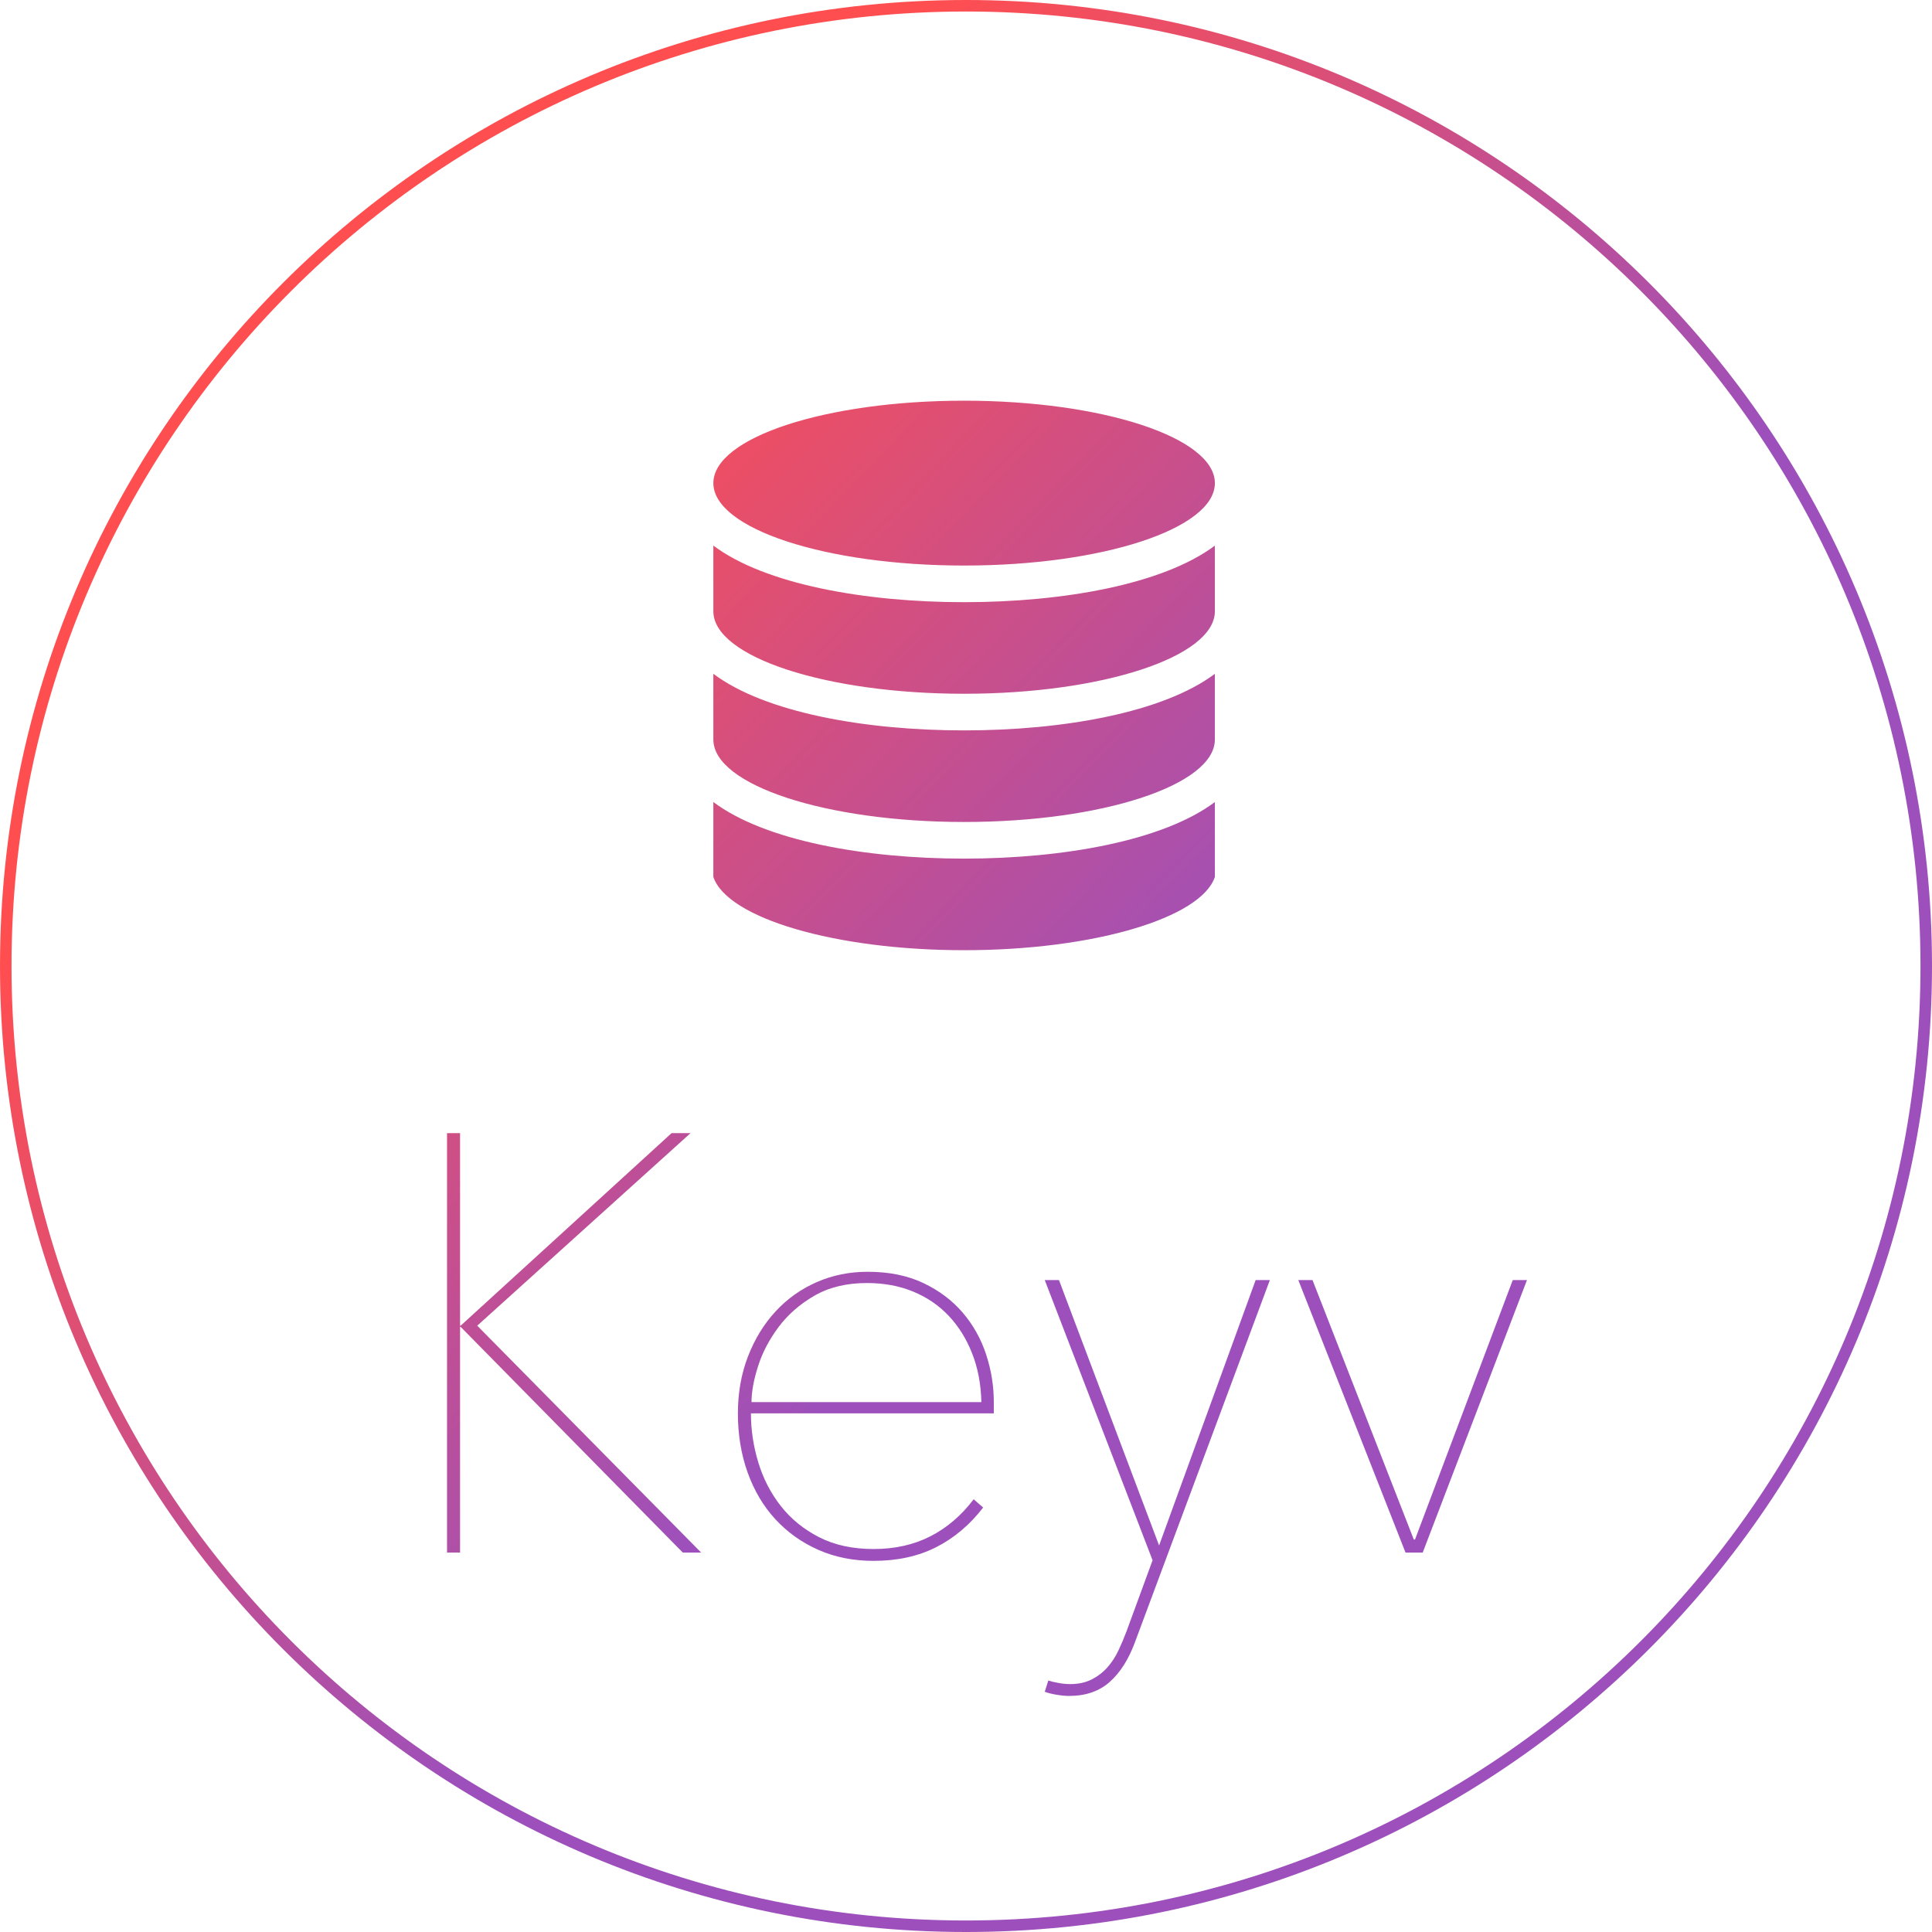
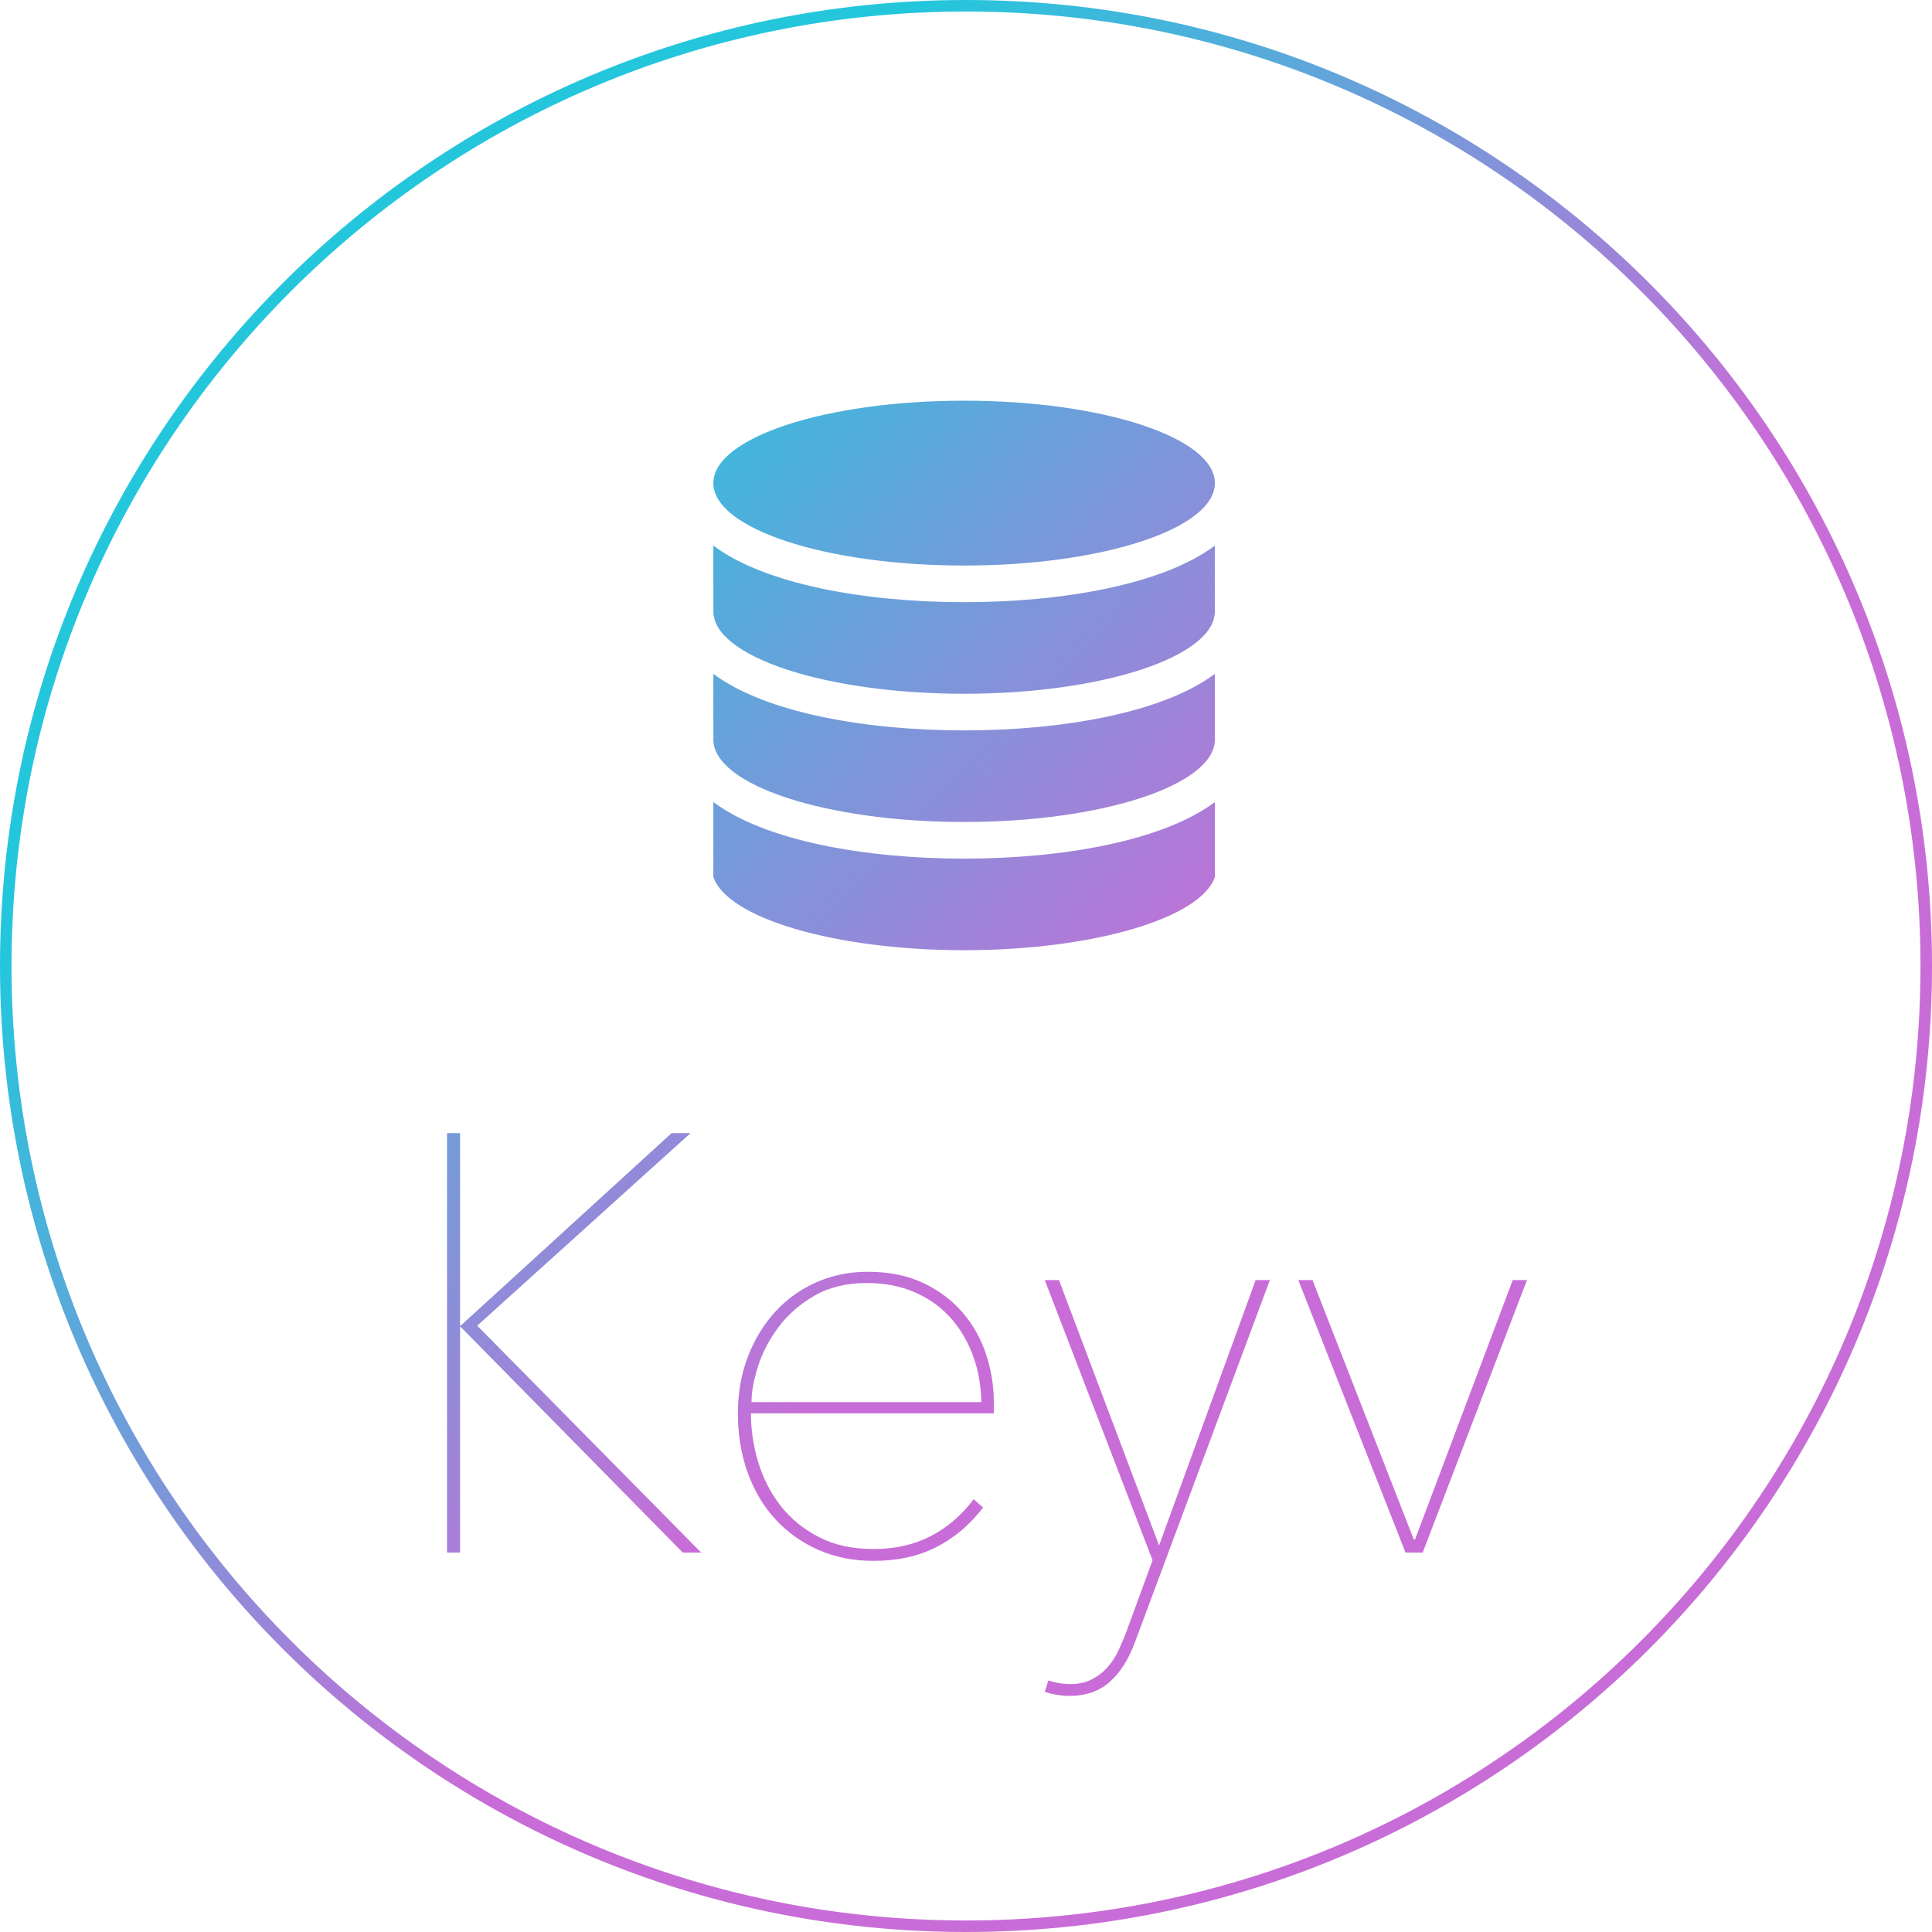
<svg xmlns="http://www.w3.org/2000/svg" width="512px" height="512px" viewBox="0 0 512 512" version="1.1">
  <defs>
    <linearGradient x1="31.291%" y1="17.914%" x2="64.569%" y2="50%" id="linearGradient-1">
-       <stop stop-color="#FF4E50" offset="0%" />
-       <stop stop-color="#9D50BB" offset="100%" />
+       <stop stop-color="#24C6DC" offset="0%">
+         <animate attributeName="stop-color" values="#24C6DC;#C86DD7;#C86DD7;#24C6DC;" dur="20s" repeatCount="indefinite" />
+       </stop>
+       <stop stop-color="#C86DD7" offset="100%">
+         <animate attributeName="stop-color" values="#C86DD7;#FF4E50;#FF4E50;#C86DD7;" dur="20s" repeatCount="indefinite" />
+       </stop>
    </linearGradient>
  </defs>
  <g id="Page-1" stroke="none" stroke-width="1" fill="none" fill-rule="evenodd">
    <g id="logo" fill="url(#linearGradient-1)" fill-rule="nonzero">
      <path d="M189.048,195.99 C189.048,195.17 189.044,178.563 189.044,178.563 C202.695,188.811 229.163,193.563 255.503,193.563 C281.838,193.563 308.296,188.811 321.952,178.573 C321.952,178.573 321.948,195.15 321.952,195.966 L321.952,196.019 C321.9,208.048 292.114,217.834 255.503,217.834 C218.858,217.834 189.048,208.033 189.048,195.99 Z M321.952,212.553 L321.957,232.397 C318.278,243.319 289.708,251.813 255.503,251.813 C221.298,251.813 192.722,243.319 189.044,232.397 L189.044,212.543 C202.695,222.79 229.163,227.542 255.503,227.542 C281.838,227.542 308.296,222.79 321.952,212.553 Z M189.048,162.011 C189.048,161.19 189.044,144.584 189.044,144.584 C202.695,154.831 229.163,159.583 255.503,159.583 C281.838,159.583 308.296,154.831 321.952,144.594 C321.952,144.594 321.948,161.171 321.952,161.986 L321.952,162.04 C321.9,174.068 292.114,183.854 255.503,183.854 C218.858,183.854 189.048,174.054 189.048,162.011 Z M255.503,149.875 C218.801,149.875 189.048,140.095 189.048,128.031 C189.048,115.967 218.801,106.187 255.503,106.187 C292.204,106.187 321.957,115.967 321.957,128.031 C321.957,140.095 292.204,149.875 255.503,149.875 Z M256,512 C114.615,512 0,397.385 0,256 C0,114.615 114.615,0 256,0 C397.385,0 512,114.615 512,256 C512,397.385 397.385,512 256,512 Z M256,508.947 C395.699,508.947 508.947,395.699 508.947,256 C508.947,116.301 395.699,3.053 256,3.053 C116.301,3.053 3.053,116.301 3.053,256 C3.053,395.699 116.301,508.947 256,508.947 Z M122.078,351.32 L177.967,300.298 L182.991,300.298 L126.474,351.32 L185.817,411.448 L180.95,411.448 L122.078,351.634 L121.921,351.634 L121.921,411.448 L118.467,411.448 L118.467,300.298 L121.921,300.298 L121.921,351.32 L122.078,351.32 Z M199.004,374.555 C199.004,378.951 199.658,383.294 200.966,387.585 C202.274,391.876 204.263,395.722 206.932,399.124 C209.601,402.525 212.976,405.273 217.058,407.366 C221.14,409.459 225.954,410.506 231.501,410.506 C237.153,410.506 242.176,409.381 246.572,407.13 C250.968,404.88 254.788,401.61 258.032,397.319 L260.544,399.516 C256.986,404.122 252.826,407.628 248.064,410.035 C243.301,412.442 237.781,413.646 231.501,413.646 C226.163,413.646 221.297,412.678 216.901,410.741 C212.505,408.805 208.711,406.11 205.519,402.656 C202.327,399.202 199.867,395.068 198.14,390.254 C196.413,385.44 195.55,380.207 195.55,374.555 C195.55,369.112 196.44,364.089 198.219,359.484 C199.998,354.879 202.431,350.901 205.519,347.552 C208.606,344.203 212.243,341.613 216.43,339.781 C220.616,337.95 225.117,337.034 229.931,337.034 C235.583,337.034 240.502,338.028 244.688,340.017 C248.875,342.005 252.355,344.622 255.128,347.866 C257.902,351.111 259.969,354.8 261.329,358.934 C262.69,363.068 263.37,367.281 263.37,371.572 L263.37,374.555 L199.004,374.555 Z M260.073,371.572 C259.969,366.862 259.158,362.571 257.64,358.699 C256.122,354.826 254.055,351.503 251.439,348.73 C248.822,345.956 245.683,343.811 242.019,342.293 C238.356,340.776 234.274,340.017 229.774,340.017 C224.332,340.017 219.674,341.142 215.802,343.392 C211.929,345.642 208.763,348.416 206.304,351.713 C203.844,355.009 202.039,358.463 200.888,362.074 C199.736,365.685 199.161,368.851 199.161,371.572 L260.073,371.572 Z M300.734,435.31 C299.059,439.811 296.835,443.291 294.062,445.75 C291.288,448.21 287.704,449.44 283.308,449.44 C282.366,449.44 281.267,449.335 280.011,449.126 C278.755,448.916 277.709,448.655 276.871,448.341 L277.813,445.358 C278.441,445.567 279.305,445.776 280.404,445.986 C281.503,446.195 282.575,446.3 283.622,446.3 C285.82,446.3 287.73,445.881 289.352,445.044 C290.974,444.207 292.361,443.134 293.512,441.826 C294.664,440.517 295.632,439.026 296.417,437.351 C297.202,435.677 297.908,434.002 298.536,432.328 L305.444,413.489 L276.871,339.232 L280.639,339.232 L307.171,409.564 L332.76,339.232 L336.528,339.232 L300.734,435.31 Z M377.032,411.448 L372.479,411.448 L344.064,339.232 L347.831,339.232 L374.677,407.994 L374.991,407.994 L400.894,339.232 L404.662,339.232 L377.032,411.448 Z" />
    </g>
  </g>
</svg>
